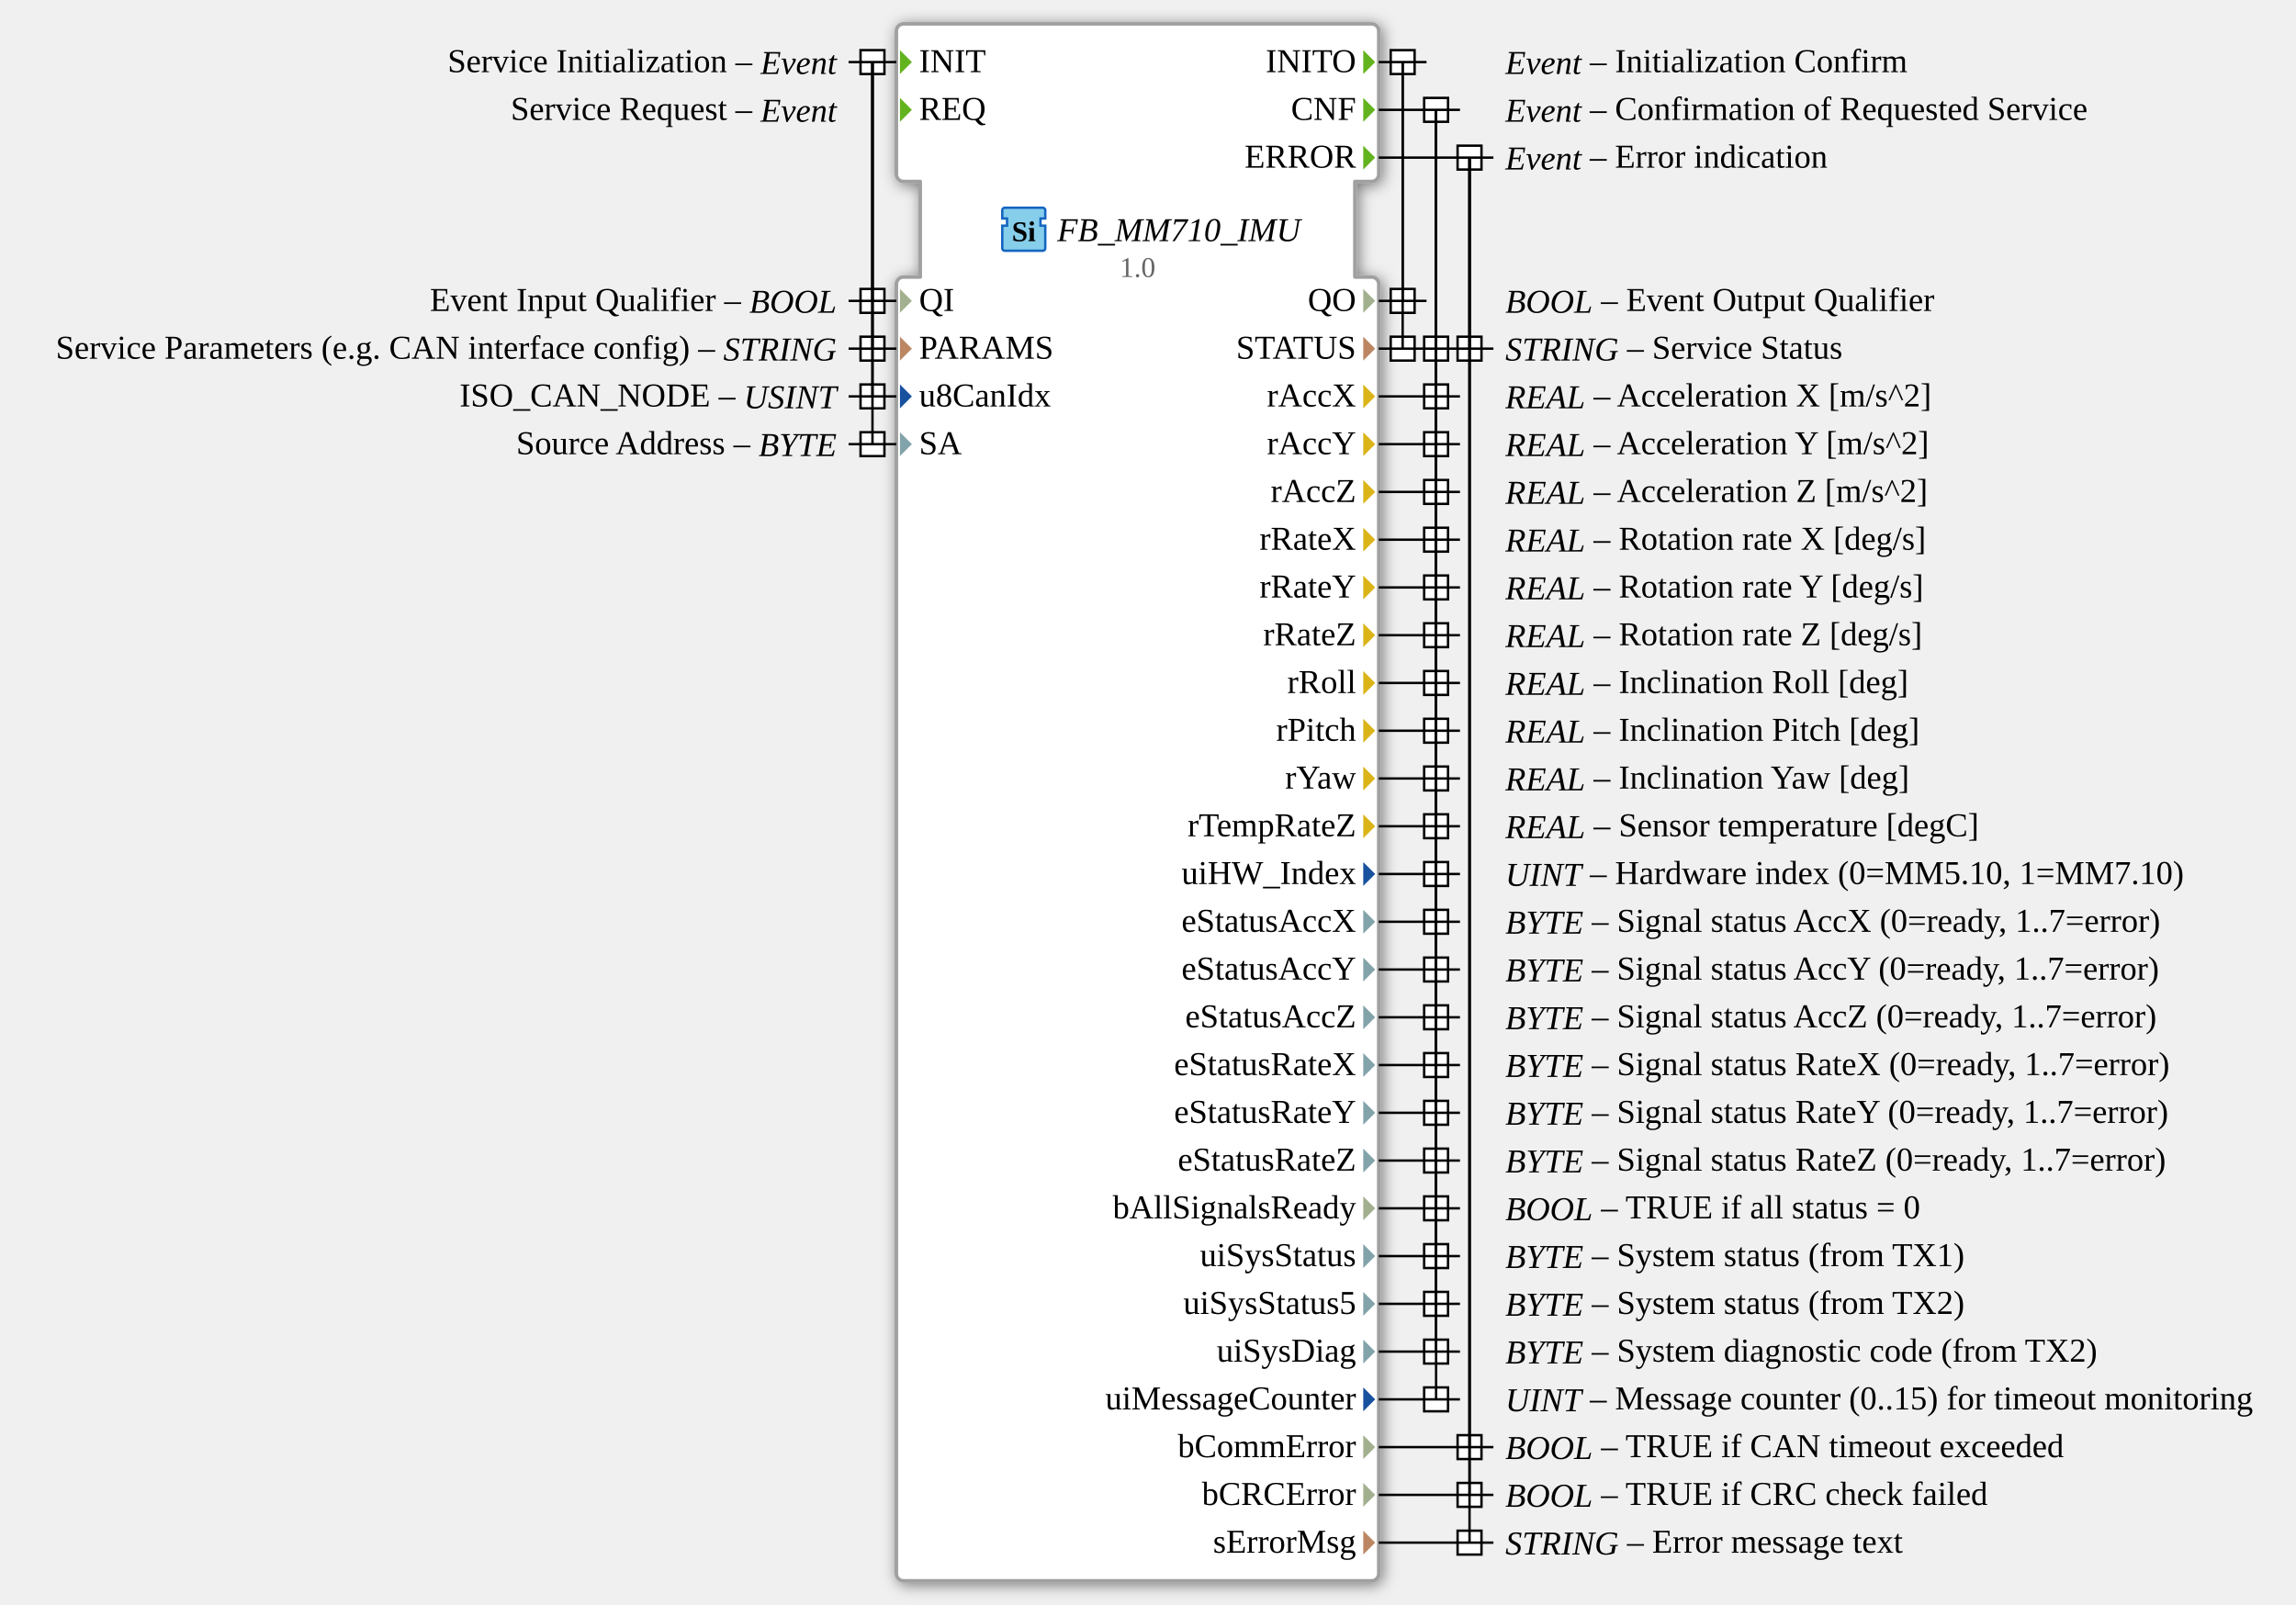
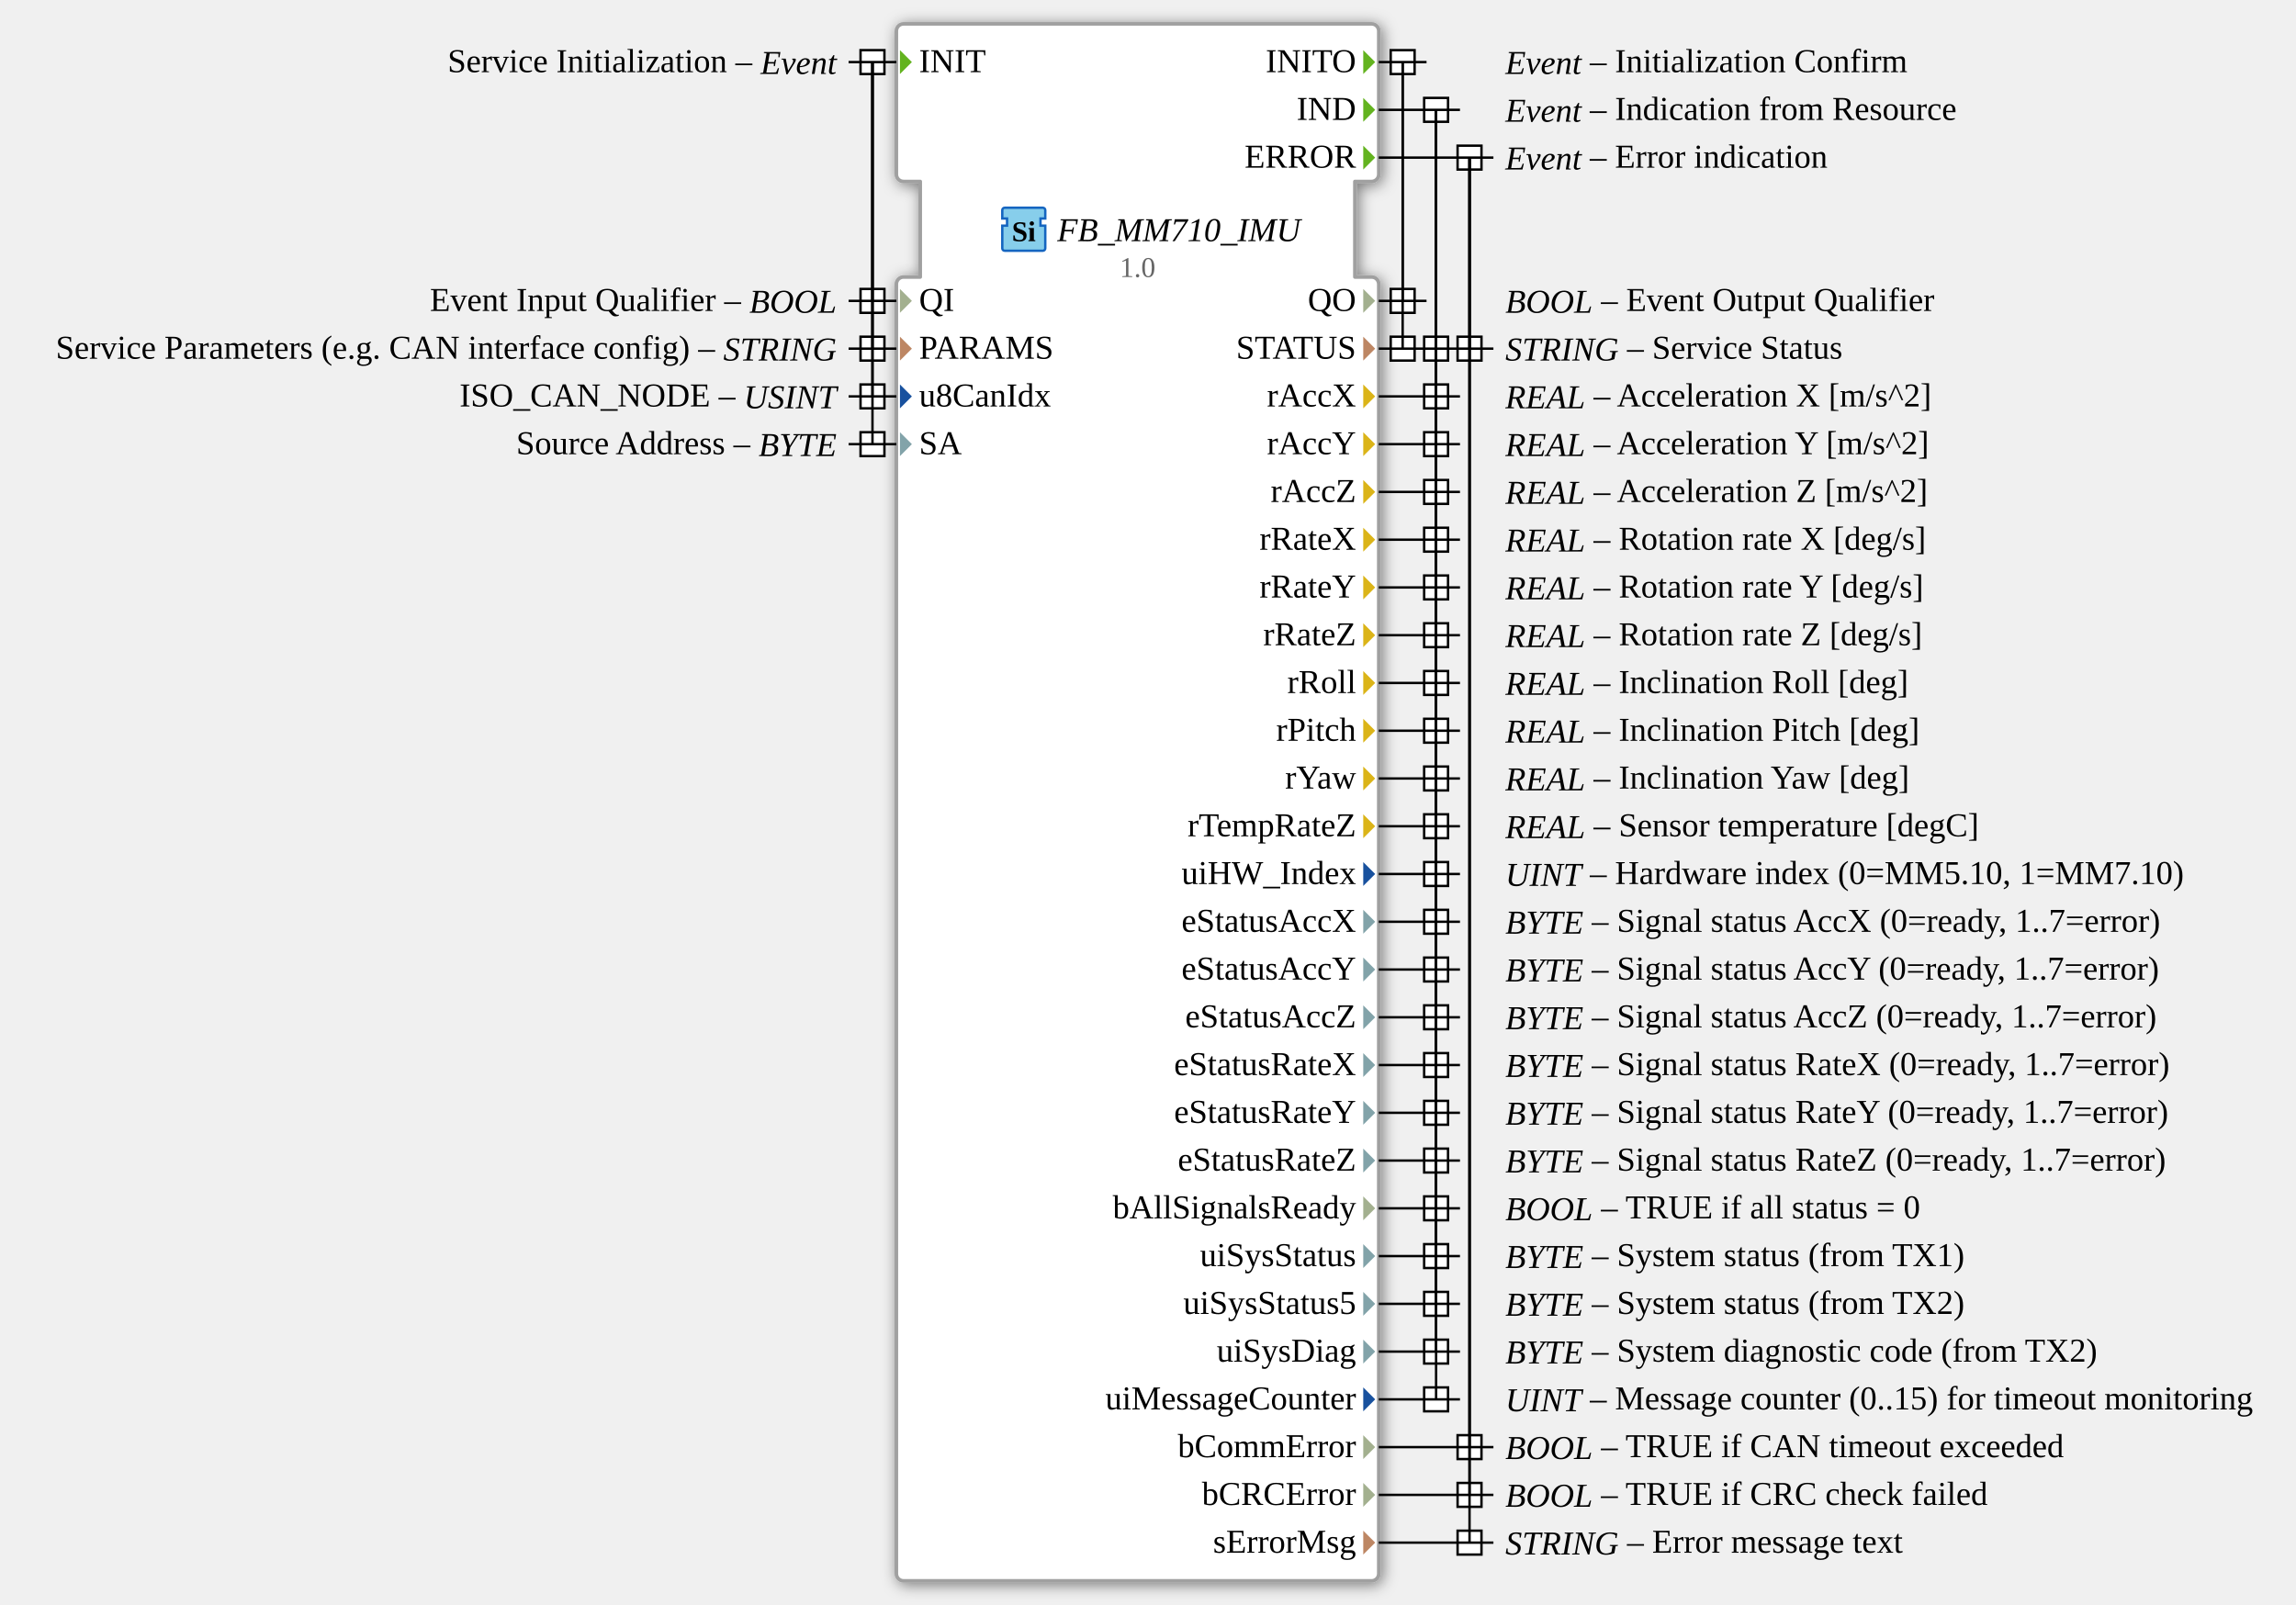
<svg xmlns="http://www.w3.org/2000/svg" viewBox="0 0 961.264 672.0" width="961.264" height="672.0">
  <style>
    @font-face {
      font-family: "TGL";
      src: local("TGL 0-17_std"), local("TGL 0-17"), local("TGL 0-17 alt"), url("../../../../../_static/fonts/TGL-0-17_std.ttf") format("truetype");
      font-style: normal;
      font-weight: normal;
    }
    @font-face {
      font-family: "TGL";
      src: local("TGL 0-16_std"), local("TGL 0-16"), url("../../../../../_static/fonts/TGL-0-16_std.ttf") format("truetype");
      font-style: italic;
      font-weight: normal;
    }
  </style>
  <defs>
    <filter id="dropShadow" x="-20%" y="-20%" width="140%" height="140%">
      <feGaussianBlur in="SourceAlpha" stdDeviation="3" result="blur" />
      <feOffset in="blur" dx="1" dy="1" result="offsetBlur" />
      <feFlood flood-color="#000000" flood-opacity="0.5" result="shadowColor" />
      <feComposite in="shadowColor" in2="offsetBlur" operator="in" result="shadow" />
      <feMerge>
        <feMergeNode in="shadow" />
        <feMergeNode in="SourceGraphic" />
      </feMerge>
    </filter>
  </defs>
  <g transform="translate(375.2793, 10)">
    <path d="M 3 0             L 198.969 0             A 3 3 0 0 1 201.969 3             L 201.969 63.0             A 3 3 0 0 1 198.969 66.0             L 191.969 66.0             L 191.969 106.0             L 198.969 106.0             A 3 3 0 0 1 201.969 109.0             L 201.969 649.0             A 3 3 0 0 1 198.969 652.0             L 3 652.0             A 3 3 0 0 1 0 649.0             L 0 109.0             A 3 3 0 0 1 3 106.0             L 10 106.0             L 10 66.0             L 3 66.0             A 3 3 0 0 1 0 63.0             L 0 3             A 3 3 0 0 1 3 0             Z" fill="#FFFFFF" stroke="#A0A0A0" stroke-width="1.5" stroke-linejoin="round" filter="url(#dropShadow)" />
    <polygon points="1.5,11.0 6.5,16.0 1.5,21.0" fill="#63B31F" />
    <text x="9.5" y="17.0" font-family="TGL, 'Times New Roman', Times, serif" font-size="14" fill="#000000" dominant-baseline="middle">INIT</text>
-     <polygon points="1.5,31.0 6.5,36.0 1.5,41.0" fill="#63B31F" />
-     <text x="9.5" y="37.0" font-family="TGL, 'Times New Roman', Times, serif" font-size="14" fill="#000000" dominant-baseline="middle">REQ</text>
    <polygon points="195.469,11.0 200.469,16.0 195.469,21.0" fill="#63B31F" />
    <text x="192.469" y="17.0" font-family="TGL, 'Times New Roman', Times, serif" font-size="14" fill="#000000" text-anchor="end" dominant-baseline="middle">INITO</text>
    <polygon points="195.469,31.0 200.469,36.0 195.469,41.0" fill="#63B31F" />
-     <text x="192.469" y="37.0" font-family="TGL, 'Times New Roman', Times, serif" font-size="14" fill="#000000" text-anchor="end" dominant-baseline="middle">CNF</text>
+     <text x="192.469" y="37.0" font-family="TGL, 'Times New Roman', Times, serif" font-size="14" fill="#000000" text-anchor="end" dominant-baseline="middle">IND</text>
    <polygon points="195.469,51.0 200.469,56.0 195.469,61.0" fill="#63B31F" />
    <text x="192.469" y="57.0" font-family="TGL, 'Times New Roman', Times, serif" font-size="14" fill="#000000" text-anchor="end" dominant-baseline="middle">ERROR</text>
    <path d="M 45.343 77.0             L 61.343 77.0             A 1 1 0 0 1 62.343 78.0             L 62.343 81.5             L 60.343 81.5             L 60.343 84.5             L 62.343 84.5             L 62.343 94.0             A 1 1 0 0 1 61.343 95.0             L 45.343 95.0             A 1 1 0 0 1 44.343 94.0             L 44.343 84.5             L 46.343 84.5             L 46.343 81.5             L 44.343 81.5             L 44.343 78.0             A 1 1 0 0 1 45.343 77.0             Z" fill="#87CEEB" stroke="#1565C0" stroke-width="1" />
    <text x="53.343" y="91.0" font-family="TGL, 'Times New Roman', Times, serif" font-size="12" font-weight="bold" fill="#000000" text-anchor="middle">Si</text>
    <text x="67.343" y="91.0" font-family="TGL, 'Times New Roman', Times, serif" font-size="14" fill="#000000" font-style="italic">FB_MM710_IMU</text>
    <text x="100.984" y="106.0" font-family="TGL, 'Times New Roman', Times, serif" font-size="12" fill="#666666" text-anchor="middle">1.0</text>
    <polygon points="1.5,111.0 6.5,116.0 1.5,121.0" fill="#A3B08F" />
    <text x="9.5" y="117.0" font-family="TGL, 'Times New Roman', Times, serif" font-size="14" fill="#000000" dominant-baseline="middle">QI</text>
    <polygon points="1.5,131.0 6.5,136.0 1.5,141.0" fill="#BD8663" />
    <text x="9.5" y="137.0" font-family="TGL, 'Times New Roman', Times, serif" font-size="14" fill="#000000" dominant-baseline="middle">PARAMS</text>
    <polygon points="1.5,151.0 6.5,156.0 1.5,161.0" fill="#18519E" />
    <text x="9.5" y="157.0" font-family="TGL, 'Times New Roman', Times, serif" font-size="14" fill="#000000" dominant-baseline="middle">u8CanIdx</text>
    <polygon points="1.5,171.0 6.5,176.0 1.5,181.0" fill="#82A3A9" />
    <text x="9.5" y="177.0" font-family="TGL, 'Times New Roman', Times, serif" font-size="14" fill="#000000" dominant-baseline="middle">SA</text>
    <polygon points="195.469,111.0 200.469,116.0 195.469,121.0" fill="#A3B08F" />
    <text x="192.469" y="117.0" font-family="TGL, 'Times New Roman', Times, serif" font-size="14" fill="#000000" text-anchor="end" dominant-baseline="middle">QO</text>
    <polygon points="195.469,131.0 200.469,136.0 195.469,141.0" fill="#BD8663" />
    <text x="192.469" y="137.0" font-family="TGL, 'Times New Roman', Times, serif" font-size="14" fill="#000000" text-anchor="end" dominant-baseline="middle">STATUS</text>
    <polygon points="195.469,151.0 200.469,156.0 195.469,161.0" fill="#DBB418" />
    <text x="192.469" y="157.0" font-family="TGL, 'Times New Roman', Times, serif" font-size="14" fill="#000000" text-anchor="end" dominant-baseline="middle">rAccX</text>
    <polygon points="195.469,171.0 200.469,176.0 195.469,181.0" fill="#DBB418" />
    <text x="192.469" y="177.0" font-family="TGL, 'Times New Roman', Times, serif" font-size="14" fill="#000000" text-anchor="end" dominant-baseline="middle">rAccY</text>
    <polygon points="195.469,191.0 200.469,196.0 195.469,201.0" fill="#DBB418" />
    <text x="192.469" y="197.0" font-family="TGL, 'Times New Roman', Times, serif" font-size="14" fill="#000000" text-anchor="end" dominant-baseline="middle">rAccZ</text>
    <polygon points="195.469,211.0 200.469,216.0 195.469,221.0" fill="#DBB418" />
    <text x="192.469" y="217.0" font-family="TGL, 'Times New Roman', Times, serif" font-size="14" fill="#000000" text-anchor="end" dominant-baseline="middle">rRateX</text>
    <polygon points="195.469,231.0 200.469,236.0 195.469,241.0" fill="#DBB418" />
    <text x="192.469" y="237.0" font-family="TGL, 'Times New Roman', Times, serif" font-size="14" fill="#000000" text-anchor="end" dominant-baseline="middle">rRateY</text>
    <polygon points="195.469,251.0 200.469,256.0 195.469,261.0" fill="#DBB418" />
    <text x="192.469" y="257.0" font-family="TGL, 'Times New Roman', Times, serif" font-size="14" fill="#000000" text-anchor="end" dominant-baseline="middle">rRateZ</text>
    <polygon points="195.469,271.0 200.469,276.0 195.469,281.0" fill="#DBB418" />
    <text x="192.469" y="277.0" font-family="TGL, 'Times New Roman', Times, serif" font-size="14" fill="#000000" text-anchor="end" dominant-baseline="middle">rRoll</text>
    <polygon points="195.469,291.0 200.469,296.0 195.469,301.0" fill="#DBB418" />
    <text x="192.469" y="297.0" font-family="TGL, 'Times New Roman', Times, serif" font-size="14" fill="#000000" text-anchor="end" dominant-baseline="middle">rPitch</text>
    <polygon points="195.469,311.0 200.469,316.0 195.469,321.0" fill="#DBB418" />
    <text x="192.469" y="317.0" font-family="TGL, 'Times New Roman', Times, serif" font-size="14" fill="#000000" text-anchor="end" dominant-baseline="middle">rYaw</text>
    <polygon points="195.469,331.0 200.469,336.0 195.469,341.0" fill="#DBB418" />
    <text x="192.469" y="337.0" font-family="TGL, 'Times New Roman', Times, serif" font-size="14" fill="#000000" text-anchor="end" dominant-baseline="middle">rTempRateZ</text>
    <polygon points="195.469,351.0 200.469,356.0 195.469,361.0" fill="#18519E" />
    <text x="192.469" y="357.0" font-family="TGL, 'Times New Roman', Times, serif" font-size="14" fill="#000000" text-anchor="end" dominant-baseline="middle">uiHW_Index</text>
    <polygon points="195.469,371.0 200.469,376.0 195.469,381.0" fill="#82A3A9" />
    <text x="192.469" y="377.0" font-family="TGL, 'Times New Roman', Times, serif" font-size="14" fill="#000000" text-anchor="end" dominant-baseline="middle">eStatusAccX</text>
    <polygon points="195.469,391.0 200.469,396.0 195.469,401.0" fill="#82A3A9" />
    <text x="192.469" y="397.0" font-family="TGL, 'Times New Roman', Times, serif" font-size="14" fill="#000000" text-anchor="end" dominant-baseline="middle">eStatusAccY</text>
    <polygon points="195.469,411.0 200.469,416.0 195.469,421.0" fill="#82A3A9" />
    <text x="192.469" y="417.0" font-family="TGL, 'Times New Roman', Times, serif" font-size="14" fill="#000000" text-anchor="end" dominant-baseline="middle">eStatusAccZ</text>
    <polygon points="195.469,431.0 200.469,436.0 195.469,441.0" fill="#82A3A9" />
    <text x="192.469" y="437.0" font-family="TGL, 'Times New Roman', Times, serif" font-size="14" fill="#000000" text-anchor="end" dominant-baseline="middle">eStatusRateX</text>
    <polygon points="195.469,451.0 200.469,456.0 195.469,461.0" fill="#82A3A9" />
    <text x="192.469" y="457.0" font-family="TGL, 'Times New Roman', Times, serif" font-size="14" fill="#000000" text-anchor="end" dominant-baseline="middle">eStatusRateY</text>
    <polygon points="195.469,471.0 200.469,476.0 195.469,481.0" fill="#82A3A9" />
    <text x="192.469" y="477.0" font-family="TGL, 'Times New Roman', Times, serif" font-size="14" fill="#000000" text-anchor="end" dominant-baseline="middle">eStatusRateZ</text>
    <polygon points="195.469,491.0 200.469,496.0 195.469,501.0" fill="#A3B08F" />
    <text x="192.469" y="497.0" font-family="TGL, 'Times New Roman', Times, serif" font-size="14" fill="#000000" text-anchor="end" dominant-baseline="middle">bAllSignalsReady</text>
    <polygon points="195.469,511.0 200.469,516.0 195.469,521.0" fill="#82A3A9" />
    <text x="192.469" y="517.0" font-family="TGL, 'Times New Roman', Times, serif" font-size="14" fill="#000000" text-anchor="end" dominant-baseline="middle">uiSysStatus</text>
    <polygon points="195.469,531.0 200.469,536.0 195.469,541.0" fill="#82A3A9" />
    <text x="192.469" y="537.0" font-family="TGL, 'Times New Roman', Times, serif" font-size="14" fill="#000000" text-anchor="end" dominant-baseline="middle">uiSysStatus5</text>
    <polygon points="195.469,551.0 200.469,556.0 195.469,561.0" fill="#82A3A9" />
    <text x="192.469" y="557.0" font-family="TGL, 'Times New Roman', Times, serif" font-size="14" fill="#000000" text-anchor="end" dominant-baseline="middle">uiSysDiag</text>
    <polygon points="195.469,571.0 200.469,576.0 195.469,581.0" fill="#18519E" />
    <text x="192.469" y="577.0" font-family="TGL, 'Times New Roman', Times, serif" font-size="14" fill="#000000" text-anchor="end" dominant-baseline="middle">uiMessageCounter</text>
    <polygon points="195.469,591.0 200.469,596.0 195.469,601.0" fill="#A3B08F" />
    <text x="192.469" y="597.0" font-family="TGL, 'Times New Roman', Times, serif" font-size="14" fill="#000000" text-anchor="end" dominant-baseline="middle">bCommError</text>
    <polygon points="195.469,611.0 200.469,616.0 195.469,621.0" fill="#A3B08F" />
    <text x="192.469" y="617.0" font-family="TGL, 'Times New Roman', Times, serif" font-size="14" fill="#000000" text-anchor="end" dominant-baseline="middle">bCRCError</text>
    <polygon points="195.469,631.0 200.469,636.0 195.469,641.0" fill="#BD8663" />
    <text x="192.469" y="637.0" font-family="TGL, 'Times New Roman', Times, serif" font-size="14" fill="#000000" text-anchor="end" dominant-baseline="middle">sErrorMsg</text>
    <rect x="-15" y="11.0" width="10" height="10" fill="#FFFFFF" stroke="#000000" stroke-width="1" />
    <rect x="-15" y="111.0" width="10" height="10" fill="#FFFFFF" stroke="#000000" stroke-width="1" />
    <line x1="-10.0" y1="16.0" x2="-10.0" y2="116.0" stroke="#000000" stroke-width="1" />
    <rect x="-15" y="131.0" width="10" height="10" fill="#FFFFFF" stroke="#000000" stroke-width="1" />
    <line x1="-10.0" y1="16.0" x2="-10.0" y2="136.0" stroke="#000000" stroke-width="1" />
    <rect x="-15" y="151.0" width="10" height="10" fill="#FFFFFF" stroke="#000000" stroke-width="1" />
    <line x1="-10.0" y1="16.0" x2="-10.0" y2="156.0" stroke="#000000" stroke-width="1" />
    <rect x="-15" y="171.0" width="10" height="10" fill="#FFFFFF" stroke="#000000" stroke-width="1" />
    <line x1="-10.0" y1="16.0" x2="-10.0" y2="176.0" stroke="#000000" stroke-width="1" />
    <rect x="206.969" y="11.0" width="10" height="10" fill="#FFFFFF" stroke="#000000" stroke-width="1" />
    <rect x="206.969" y="111.0" width="10" height="10" fill="#FFFFFF" stroke="#000000" stroke-width="1" />
    <line x1="211.969" y1="16.0" x2="211.969" y2="116.0" stroke="#000000" stroke-width="1" />
    <rect x="206.969" y="131.0" width="10" height="10" fill="#FFFFFF" stroke="#000000" stroke-width="1" />
    <line x1="211.969" y1="16.0" x2="211.969" y2="136.0" stroke="#000000" stroke-width="1" />
    <rect x="220.969" y="31.0" width="10" height="10" fill="#FFFFFF" stroke="#000000" stroke-width="1" />
    <rect x="220.969" y="131.0" width="10" height="10" fill="#FFFFFF" stroke="#000000" stroke-width="1" />
    <line x1="225.969" y1="36.0" x2="225.969" y2="136.0" stroke="#000000" stroke-width="1" />
    <rect x="220.969" y="151.0" width="10" height="10" fill="#FFFFFF" stroke="#000000" stroke-width="1" />
    <line x1="225.969" y1="36.0" x2="225.969" y2="156.0" stroke="#000000" stroke-width="1" />
    <rect x="220.969" y="171.0" width="10" height="10" fill="#FFFFFF" stroke="#000000" stroke-width="1" />
    <line x1="225.969" y1="36.0" x2="225.969" y2="176.0" stroke="#000000" stroke-width="1" />
    <rect x="220.969" y="191.0" width="10" height="10" fill="#FFFFFF" stroke="#000000" stroke-width="1" />
    <line x1="225.969" y1="36.0" x2="225.969" y2="196.0" stroke="#000000" stroke-width="1" />
    <rect x="220.969" y="211.0" width="10" height="10" fill="#FFFFFF" stroke="#000000" stroke-width="1" />
    <line x1="225.969" y1="36.0" x2="225.969" y2="216.0" stroke="#000000" stroke-width="1" />
    <rect x="220.969" y="231.0" width="10" height="10" fill="#FFFFFF" stroke="#000000" stroke-width="1" />
    <line x1="225.969" y1="36.0" x2="225.969" y2="236.0" stroke="#000000" stroke-width="1" />
    <rect x="220.969" y="251.0" width="10" height="10" fill="#FFFFFF" stroke="#000000" stroke-width="1" />
    <line x1="225.969" y1="36.0" x2="225.969" y2="256.0" stroke="#000000" stroke-width="1" />
    <rect x="220.969" y="271.0" width="10" height="10" fill="#FFFFFF" stroke="#000000" stroke-width="1" />
    <line x1="225.969" y1="36.0" x2="225.969" y2="276.0" stroke="#000000" stroke-width="1" />
    <rect x="220.969" y="291.0" width="10" height="10" fill="#FFFFFF" stroke="#000000" stroke-width="1" />
    <line x1="225.969" y1="36.0" x2="225.969" y2="296.0" stroke="#000000" stroke-width="1" />
    <rect x="220.969" y="311.0" width="10" height="10" fill="#FFFFFF" stroke="#000000" stroke-width="1" />
    <line x1="225.969" y1="36.0" x2="225.969" y2="316.0" stroke="#000000" stroke-width="1" />
    <rect x="220.969" y="331.0" width="10" height="10" fill="#FFFFFF" stroke="#000000" stroke-width="1" />
    <line x1="225.969" y1="36.0" x2="225.969" y2="336.0" stroke="#000000" stroke-width="1" />
    <rect x="220.969" y="351.0" width="10" height="10" fill="#FFFFFF" stroke="#000000" stroke-width="1" />
    <line x1="225.969" y1="36.0" x2="225.969" y2="356.0" stroke="#000000" stroke-width="1" />
    <rect x="220.969" y="371.0" width="10" height="10" fill="#FFFFFF" stroke="#000000" stroke-width="1" />
    <line x1="225.969" y1="36.0" x2="225.969" y2="376.0" stroke="#000000" stroke-width="1" />
    <rect x="220.969" y="391.0" width="10" height="10" fill="#FFFFFF" stroke="#000000" stroke-width="1" />
    <line x1="225.969" y1="36.0" x2="225.969" y2="396.0" stroke="#000000" stroke-width="1" />
    <rect x="220.969" y="411.0" width="10" height="10" fill="#FFFFFF" stroke="#000000" stroke-width="1" />
    <line x1="225.969" y1="36.0" x2="225.969" y2="416.0" stroke="#000000" stroke-width="1" />
    <rect x="220.969" y="431.0" width="10" height="10" fill="#FFFFFF" stroke="#000000" stroke-width="1" />
    <line x1="225.969" y1="36.0" x2="225.969" y2="436.0" stroke="#000000" stroke-width="1" />
    <rect x="220.969" y="451.0" width="10" height="10" fill="#FFFFFF" stroke="#000000" stroke-width="1" />
    <line x1="225.969" y1="36.0" x2="225.969" y2="456.0" stroke="#000000" stroke-width="1" />
    <rect x="220.969" y="471.0" width="10" height="10" fill="#FFFFFF" stroke="#000000" stroke-width="1" />
    <line x1="225.969" y1="36.0" x2="225.969" y2="476.0" stroke="#000000" stroke-width="1" />
    <rect x="220.969" y="491.0" width="10" height="10" fill="#FFFFFF" stroke="#000000" stroke-width="1" />
    <line x1="225.969" y1="36.0" x2="225.969" y2="496.0" stroke="#000000" stroke-width="1" />
    <rect x="220.969" y="511.0" width="10" height="10" fill="#FFFFFF" stroke="#000000" stroke-width="1" />
    <line x1="225.969" y1="36.0" x2="225.969" y2="516.0" stroke="#000000" stroke-width="1" />
    <rect x="220.969" y="531.0" width="10" height="10" fill="#FFFFFF" stroke="#000000" stroke-width="1" />
    <line x1="225.969" y1="36.0" x2="225.969" y2="536.0" stroke="#000000" stroke-width="1" />
    <rect x="220.969" y="551.0" width="10" height="10" fill="#FFFFFF" stroke="#000000" stroke-width="1" />
    <line x1="225.969" y1="36.0" x2="225.969" y2="556.0" stroke="#000000" stroke-width="1" />
    <rect x="220.969" y="571.0" width="10" height="10" fill="#FFFFFF" stroke="#000000" stroke-width="1" />
    <line x1="225.969" y1="36.0" x2="225.969" y2="576.0" stroke="#000000" stroke-width="1" />
    <rect x="234.969" y="51.0" width="10" height="10" fill="#FFFFFF" stroke="#000000" stroke-width="1" />
    <rect x="234.969" y="131.0" width="10" height="10" fill="#FFFFFF" stroke="#000000" stroke-width="1" />
    <line x1="239.969" y1="56.0" x2="239.969" y2="136.0" stroke="#000000" stroke-width="1" />
    <rect x="234.969" y="591.0" width="10" height="10" fill="#FFFFFF" stroke="#000000" stroke-width="1" />
    <line x1="239.969" y1="56.0" x2="239.969" y2="596.0" stroke="#000000" stroke-width="1" />
    <rect x="234.969" y="611.0" width="10" height="10" fill="#FFFFFF" stroke="#000000" stroke-width="1" />
    <line x1="239.969" y1="56.0" x2="239.969" y2="616.0" stroke="#000000" stroke-width="1" />
    <rect x="234.969" y="631.0" width="10" height="10" fill="#FFFFFF" stroke="#000000" stroke-width="1" />
    <line x1="239.969" y1="56.0" x2="239.969" y2="636.0" stroke="#000000" stroke-width="1" />
    <line x1="0" y1="16.0" x2="-20" y2="16.0" stroke="#000000" stroke-width="1" />
    <line x1="0" y1="116.0" x2="-20" y2="116.0" stroke="#000000" stroke-width="1" />
    <line x1="0" y1="136.0" x2="-20" y2="136.0" stroke="#000000" stroke-width="1" />
    <line x1="0" y1="156.0" x2="-20" y2="156.0" stroke="#000000" stroke-width="1" />
    <line x1="0" y1="176.0" x2="-20" y2="176.0" stroke="#000000" stroke-width="1" />
    <line x1="201.969" y1="16.0" x2="221.969" y2="16.0" stroke="#000000" stroke-width="1" />
    <line x1="201.969" y1="36.0" x2="235.969" y2="36.0" stroke="#000000" stroke-width="1" />
    <line x1="201.969" y1="56.0" x2="249.969" y2="56.0" stroke="#000000" stroke-width="1" />
    <line x1="201.969" y1="116.0" x2="221.969" y2="116.0" stroke="#000000" stroke-width="1" />
    <line x1="201.969" y1="136.0" x2="249.969" y2="136.0" stroke="#000000" stroke-width="1" />
    <line x1="201.969" y1="156.0" x2="235.969" y2="156.0" stroke="#000000" stroke-width="1" />
    <line x1="201.969" y1="176.0" x2="235.969" y2="176.0" stroke="#000000" stroke-width="1" />
    <line x1="201.969" y1="196.0" x2="235.969" y2="196.0" stroke="#000000" stroke-width="1" />
    <line x1="201.969" y1="216.0" x2="235.969" y2="216.0" stroke="#000000" stroke-width="1" />
    <line x1="201.969" y1="236.0" x2="235.969" y2="236.0" stroke="#000000" stroke-width="1" />
    <line x1="201.969" y1="256.0" x2="235.969" y2="256.0" stroke="#000000" stroke-width="1" />
    <line x1="201.969" y1="276.0" x2="235.969" y2="276.0" stroke="#000000" stroke-width="1" />
    <line x1="201.969" y1="296.0" x2="235.969" y2="296.0" stroke="#000000" stroke-width="1" />
    <line x1="201.969" y1="316.0" x2="235.969" y2="316.0" stroke="#000000" stroke-width="1" />
    <line x1="201.969" y1="336.0" x2="235.969" y2="336.0" stroke="#000000" stroke-width="1" />
    <line x1="201.969" y1="356.0" x2="235.969" y2="356.0" stroke="#000000" stroke-width="1" />
    <line x1="201.969" y1="376.0" x2="235.969" y2="376.0" stroke="#000000" stroke-width="1" />
    <line x1="201.969" y1="396.0" x2="235.969" y2="396.0" stroke="#000000" stroke-width="1" />
    <line x1="201.969" y1="416.0" x2="235.969" y2="416.0" stroke="#000000" stroke-width="1" />
    <line x1="201.969" y1="436.0" x2="235.969" y2="436.0" stroke="#000000" stroke-width="1" />
    <line x1="201.969" y1="456.0" x2="235.969" y2="456.0" stroke="#000000" stroke-width="1" />
    <line x1="201.969" y1="476.0" x2="235.969" y2="476.0" stroke="#000000" stroke-width="1" />
    <line x1="201.969" y1="496.0" x2="235.969" y2="496.0" stroke="#000000" stroke-width="1" />
    <line x1="201.969" y1="516.0" x2="235.969" y2="516.0" stroke="#000000" stroke-width="1" />
    <line x1="201.969" y1="536.0" x2="235.969" y2="536.0" stroke="#000000" stroke-width="1" />
    <line x1="201.969" y1="556.0" x2="235.969" y2="556.0" stroke="#000000" stroke-width="1" />
    <line x1="201.969" y1="576.0" x2="235.969" y2="576.0" stroke="#000000" stroke-width="1" />
    <line x1="201.969" y1="596.0" x2="249.969" y2="596.0" stroke="#000000" stroke-width="1" />
    <line x1="201.969" y1="616.0" x2="249.969" y2="616.0" stroke="#000000" stroke-width="1" />
    <line x1="201.969" y1="636.0" x2="249.969" y2="636.0" stroke="#000000" stroke-width="1" />
    <text x="-25" y="17.0" font-family="TGL, 'Times New Roman', Times, serif" font-size="14" fill="#000000" text-anchor="end" dominant-baseline="middle">Service Initialization – <tspan font-family="TGL, 'Times New Roman', Times, serif" font-style="italic" dominant-baseline="middle">Event</tspan>
    </text>
-     <text x="-25" y="37.0" font-family="TGL, 'Times New Roman', Times, serif" font-size="14" fill="#000000" text-anchor="end" dominant-baseline="middle">Service Request – <tspan font-family="TGL, 'Times New Roman', Times, serif" font-style="italic" dominant-baseline="middle">Event</tspan>
-     </text>
    <text x="254.969" y="17.0" font-family="TGL, 'Times New Roman', Times, serif" font-size="14" fill="#000000" dominant-baseline="middle">
      <tspan font-family="TGL, 'Times New Roman', Times, serif" font-style="italic" dominant-baseline="middle">Event</tspan> – Initialization Confirm</text>
    <text x="254.969" y="37.0" font-family="TGL, 'Times New Roman', Times, serif" font-size="14" fill="#000000" dominant-baseline="middle">
-       <tspan font-family="TGL, 'Times New Roman', Times, serif" font-style="italic" dominant-baseline="middle">Event</tspan> – Confirmation of Requested Service</text>
+       <tspan font-family="TGL, 'Times New Roman', Times, serif" font-style="italic" dominant-baseline="middle">Event</tspan> – Indication from Resource</text>
    <text x="254.969" y="57.0" font-family="TGL, 'Times New Roman', Times, serif" font-size="14" fill="#000000" dominant-baseline="middle">
      <tspan font-family="TGL, 'Times New Roman', Times, serif" font-style="italic" dominant-baseline="middle">Event</tspan> – Error indication</text>
    <text x="-25" y="117.0" font-family="TGL, 'Times New Roman', Times, serif" font-size="14" fill="#000000" text-anchor="end" dominant-baseline="middle">Event Input Qualifier – <tspan font-family="TGL, 'Times New Roman', Times, serif" font-style="italic" dominant-baseline="middle">BOOL</tspan>
    </text>
    <text x="-25" y="137.0" font-family="TGL, 'Times New Roman', Times, serif" font-size="14" fill="#000000" text-anchor="end" dominant-baseline="middle">Service Parameters (e.g. CAN interface config) – <tspan font-family="TGL, 'Times New Roman', Times, serif" font-style="italic" dominant-baseline="middle">STRING</tspan>
    </text>
    <text x="-25" y="157.0" font-family="TGL, 'Times New Roman', Times, serif" font-size="14" fill="#000000" text-anchor="end" dominant-baseline="middle">ISO_CAN_NODE – <tspan font-family="TGL, 'Times New Roman', Times, serif" font-style="italic" dominant-baseline="middle">USINT</tspan>
    </text>
    <text x="-25" y="177.0" font-family="TGL, 'Times New Roman', Times, serif" font-size="14" fill="#000000" text-anchor="end" dominant-baseline="middle">Source Address – <tspan font-family="TGL, 'Times New Roman', Times, serif" font-style="italic" dominant-baseline="middle">BYTE</tspan>
    </text>
    <text x="254.969" y="117.0" font-family="TGL, 'Times New Roman', Times, serif" font-size="14" fill="#000000" dominant-baseline="middle">
      <tspan font-family="TGL, 'Times New Roman', Times, serif" font-style="italic" dominant-baseline="middle">BOOL</tspan> – Event Output Qualifier</text>
    <text x="254.969" y="137.0" font-family="TGL, 'Times New Roman', Times, serif" font-size="14" fill="#000000" dominant-baseline="middle">
      <tspan font-family="TGL, 'Times New Roman', Times, serif" font-style="italic" dominant-baseline="middle">STRING</tspan> – Service Status</text>
    <text x="254.969" y="157.0" font-family="TGL, 'Times New Roman', Times, serif" font-size="14" fill="#000000" dominant-baseline="middle">
      <tspan font-family="TGL, 'Times New Roman', Times, serif" font-style="italic" dominant-baseline="middle">REAL</tspan> – Acceleration X [m/s^2]</text>
    <text x="254.969" y="177.0" font-family="TGL, 'Times New Roman', Times, serif" font-size="14" fill="#000000" dominant-baseline="middle">
      <tspan font-family="TGL, 'Times New Roman', Times, serif" font-style="italic" dominant-baseline="middle">REAL</tspan> – Acceleration Y [m/s^2]</text>
    <text x="254.969" y="197.0" font-family="TGL, 'Times New Roman', Times, serif" font-size="14" fill="#000000" dominant-baseline="middle">
      <tspan font-family="TGL, 'Times New Roman', Times, serif" font-style="italic" dominant-baseline="middle">REAL</tspan> – Acceleration Z [m/s^2]</text>
    <text x="254.969" y="217.0" font-family="TGL, 'Times New Roman', Times, serif" font-size="14" fill="#000000" dominant-baseline="middle">
      <tspan font-family="TGL, 'Times New Roman', Times, serif" font-style="italic" dominant-baseline="middle">REAL</tspan> – Rotation rate X [deg/s]</text>
    <text x="254.969" y="237.0" font-family="TGL, 'Times New Roman', Times, serif" font-size="14" fill="#000000" dominant-baseline="middle">
      <tspan font-family="TGL, 'Times New Roman', Times, serif" font-style="italic" dominant-baseline="middle">REAL</tspan> – Rotation rate Y [deg/s]</text>
    <text x="254.969" y="257.0" font-family="TGL, 'Times New Roman', Times, serif" font-size="14" fill="#000000" dominant-baseline="middle">
      <tspan font-family="TGL, 'Times New Roman', Times, serif" font-style="italic" dominant-baseline="middle">REAL</tspan> – Rotation rate Z [deg/s]</text>
    <text x="254.969" y="277.0" font-family="TGL, 'Times New Roman', Times, serif" font-size="14" fill="#000000" dominant-baseline="middle">
      <tspan font-family="TGL, 'Times New Roman', Times, serif" font-style="italic" dominant-baseline="middle">REAL</tspan> – Inclination Roll [deg]</text>
    <text x="254.969" y="297.0" font-family="TGL, 'Times New Roman', Times, serif" font-size="14" fill="#000000" dominant-baseline="middle">
      <tspan font-family="TGL, 'Times New Roman', Times, serif" font-style="italic" dominant-baseline="middle">REAL</tspan> – Inclination Pitch [deg]</text>
    <text x="254.969" y="317.0" font-family="TGL, 'Times New Roman', Times, serif" font-size="14" fill="#000000" dominant-baseline="middle">
      <tspan font-family="TGL, 'Times New Roman', Times, serif" font-style="italic" dominant-baseline="middle">REAL</tspan> – Inclination Yaw [deg]</text>
    <text x="254.969" y="337.0" font-family="TGL, 'Times New Roman', Times, serif" font-size="14" fill="#000000" dominant-baseline="middle">
      <tspan font-family="TGL, 'Times New Roman', Times, serif" font-style="italic" dominant-baseline="middle">REAL</tspan> – Sensor temperature [degC]</text>
    <text x="254.969" y="357.0" font-family="TGL, 'Times New Roman', Times, serif" font-size="14" fill="#000000" dominant-baseline="middle">
      <tspan font-family="TGL, 'Times New Roman', Times, serif" font-style="italic" dominant-baseline="middle">UINT</tspan> – Hardware index (0=MM5.10, 1=MM7.10)</text>
    <text x="254.969" y="377.0" font-family="TGL, 'Times New Roman', Times, serif" font-size="14" fill="#000000" dominant-baseline="middle">
      <tspan font-family="TGL, 'Times New Roman', Times, serif" font-style="italic" dominant-baseline="middle">BYTE</tspan> – Signal status AccX (0=ready, 1..7=error)</text>
    <text x="254.969" y="397.0" font-family="TGL, 'Times New Roman', Times, serif" font-size="14" fill="#000000" dominant-baseline="middle">
      <tspan font-family="TGL, 'Times New Roman', Times, serif" font-style="italic" dominant-baseline="middle">BYTE</tspan> – Signal status AccY (0=ready, 1..7=error)</text>
    <text x="254.969" y="417.0" font-family="TGL, 'Times New Roman', Times, serif" font-size="14" fill="#000000" dominant-baseline="middle">
      <tspan font-family="TGL, 'Times New Roman', Times, serif" font-style="italic" dominant-baseline="middle">BYTE</tspan> – Signal status AccZ (0=ready, 1..7=error)</text>
    <text x="254.969" y="437.0" font-family="TGL, 'Times New Roman', Times, serif" font-size="14" fill="#000000" dominant-baseline="middle">
      <tspan font-family="TGL, 'Times New Roman', Times, serif" font-style="italic" dominant-baseline="middle">BYTE</tspan> – Signal status RateX (0=ready, 1..7=error)</text>
    <text x="254.969" y="457.0" font-family="TGL, 'Times New Roman', Times, serif" font-size="14" fill="#000000" dominant-baseline="middle">
      <tspan font-family="TGL, 'Times New Roman', Times, serif" font-style="italic" dominant-baseline="middle">BYTE</tspan> – Signal status RateY (0=ready, 1..7=error)</text>
    <text x="254.969" y="477.0" font-family="TGL, 'Times New Roman', Times, serif" font-size="14" fill="#000000" dominant-baseline="middle">
      <tspan font-family="TGL, 'Times New Roman', Times, serif" font-style="italic" dominant-baseline="middle">BYTE</tspan> – Signal status RateZ (0=ready, 1..7=error)</text>
    <text x="254.969" y="497.0" font-family="TGL, 'Times New Roman', Times, serif" font-size="14" fill="#000000" dominant-baseline="middle">
      <tspan font-family="TGL, 'Times New Roman', Times, serif" font-style="italic" dominant-baseline="middle">BOOL</tspan> – TRUE if all status = 0</text>
    <text x="254.969" y="517.0" font-family="TGL, 'Times New Roman', Times, serif" font-size="14" fill="#000000" dominant-baseline="middle">
      <tspan font-family="TGL, 'Times New Roman', Times, serif" font-style="italic" dominant-baseline="middle">BYTE</tspan> – System status (from TX1)</text>
    <text x="254.969" y="537.0" font-family="TGL, 'Times New Roman', Times, serif" font-size="14" fill="#000000" dominant-baseline="middle">
      <tspan font-family="TGL, 'Times New Roman', Times, serif" font-style="italic" dominant-baseline="middle">BYTE</tspan> – System status (from TX2)</text>
    <text x="254.969" y="557.0" font-family="TGL, 'Times New Roman', Times, serif" font-size="14" fill="#000000" dominant-baseline="middle">
      <tspan font-family="TGL, 'Times New Roman', Times, serif" font-style="italic" dominant-baseline="middle">BYTE</tspan> – System diagnostic code (from TX2)</text>
    <text x="254.969" y="577.0" font-family="TGL, 'Times New Roman', Times, serif" font-size="14" fill="#000000" dominant-baseline="middle">
      <tspan font-family="TGL, 'Times New Roman', Times, serif" font-style="italic" dominant-baseline="middle">UINT</tspan> – Message counter (0..15) for timeout monitoring</text>
    <text x="254.969" y="597.0" font-family="TGL, 'Times New Roman', Times, serif" font-size="14" fill="#000000" dominant-baseline="middle">
      <tspan font-family="TGL, 'Times New Roman', Times, serif" font-style="italic" dominant-baseline="middle">BOOL</tspan> – TRUE if CAN timeout exceeded</text>
    <text x="254.969" y="617.0" font-family="TGL, 'Times New Roman', Times, serif" font-size="14" fill="#000000" dominant-baseline="middle">
      <tspan font-family="TGL, 'Times New Roman', Times, serif" font-style="italic" dominant-baseline="middle">BOOL</tspan> – TRUE if CRC check failed</text>
    <text x="254.969" y="637.0" font-family="TGL, 'Times New Roman', Times, serif" font-size="14" fill="#000000" dominant-baseline="middle">
      <tspan font-family="TGL, 'Times New Roman', Times, serif" font-style="italic" dominant-baseline="middle">STRING</tspan> – Error message text</text>
  </g>
</svg>
